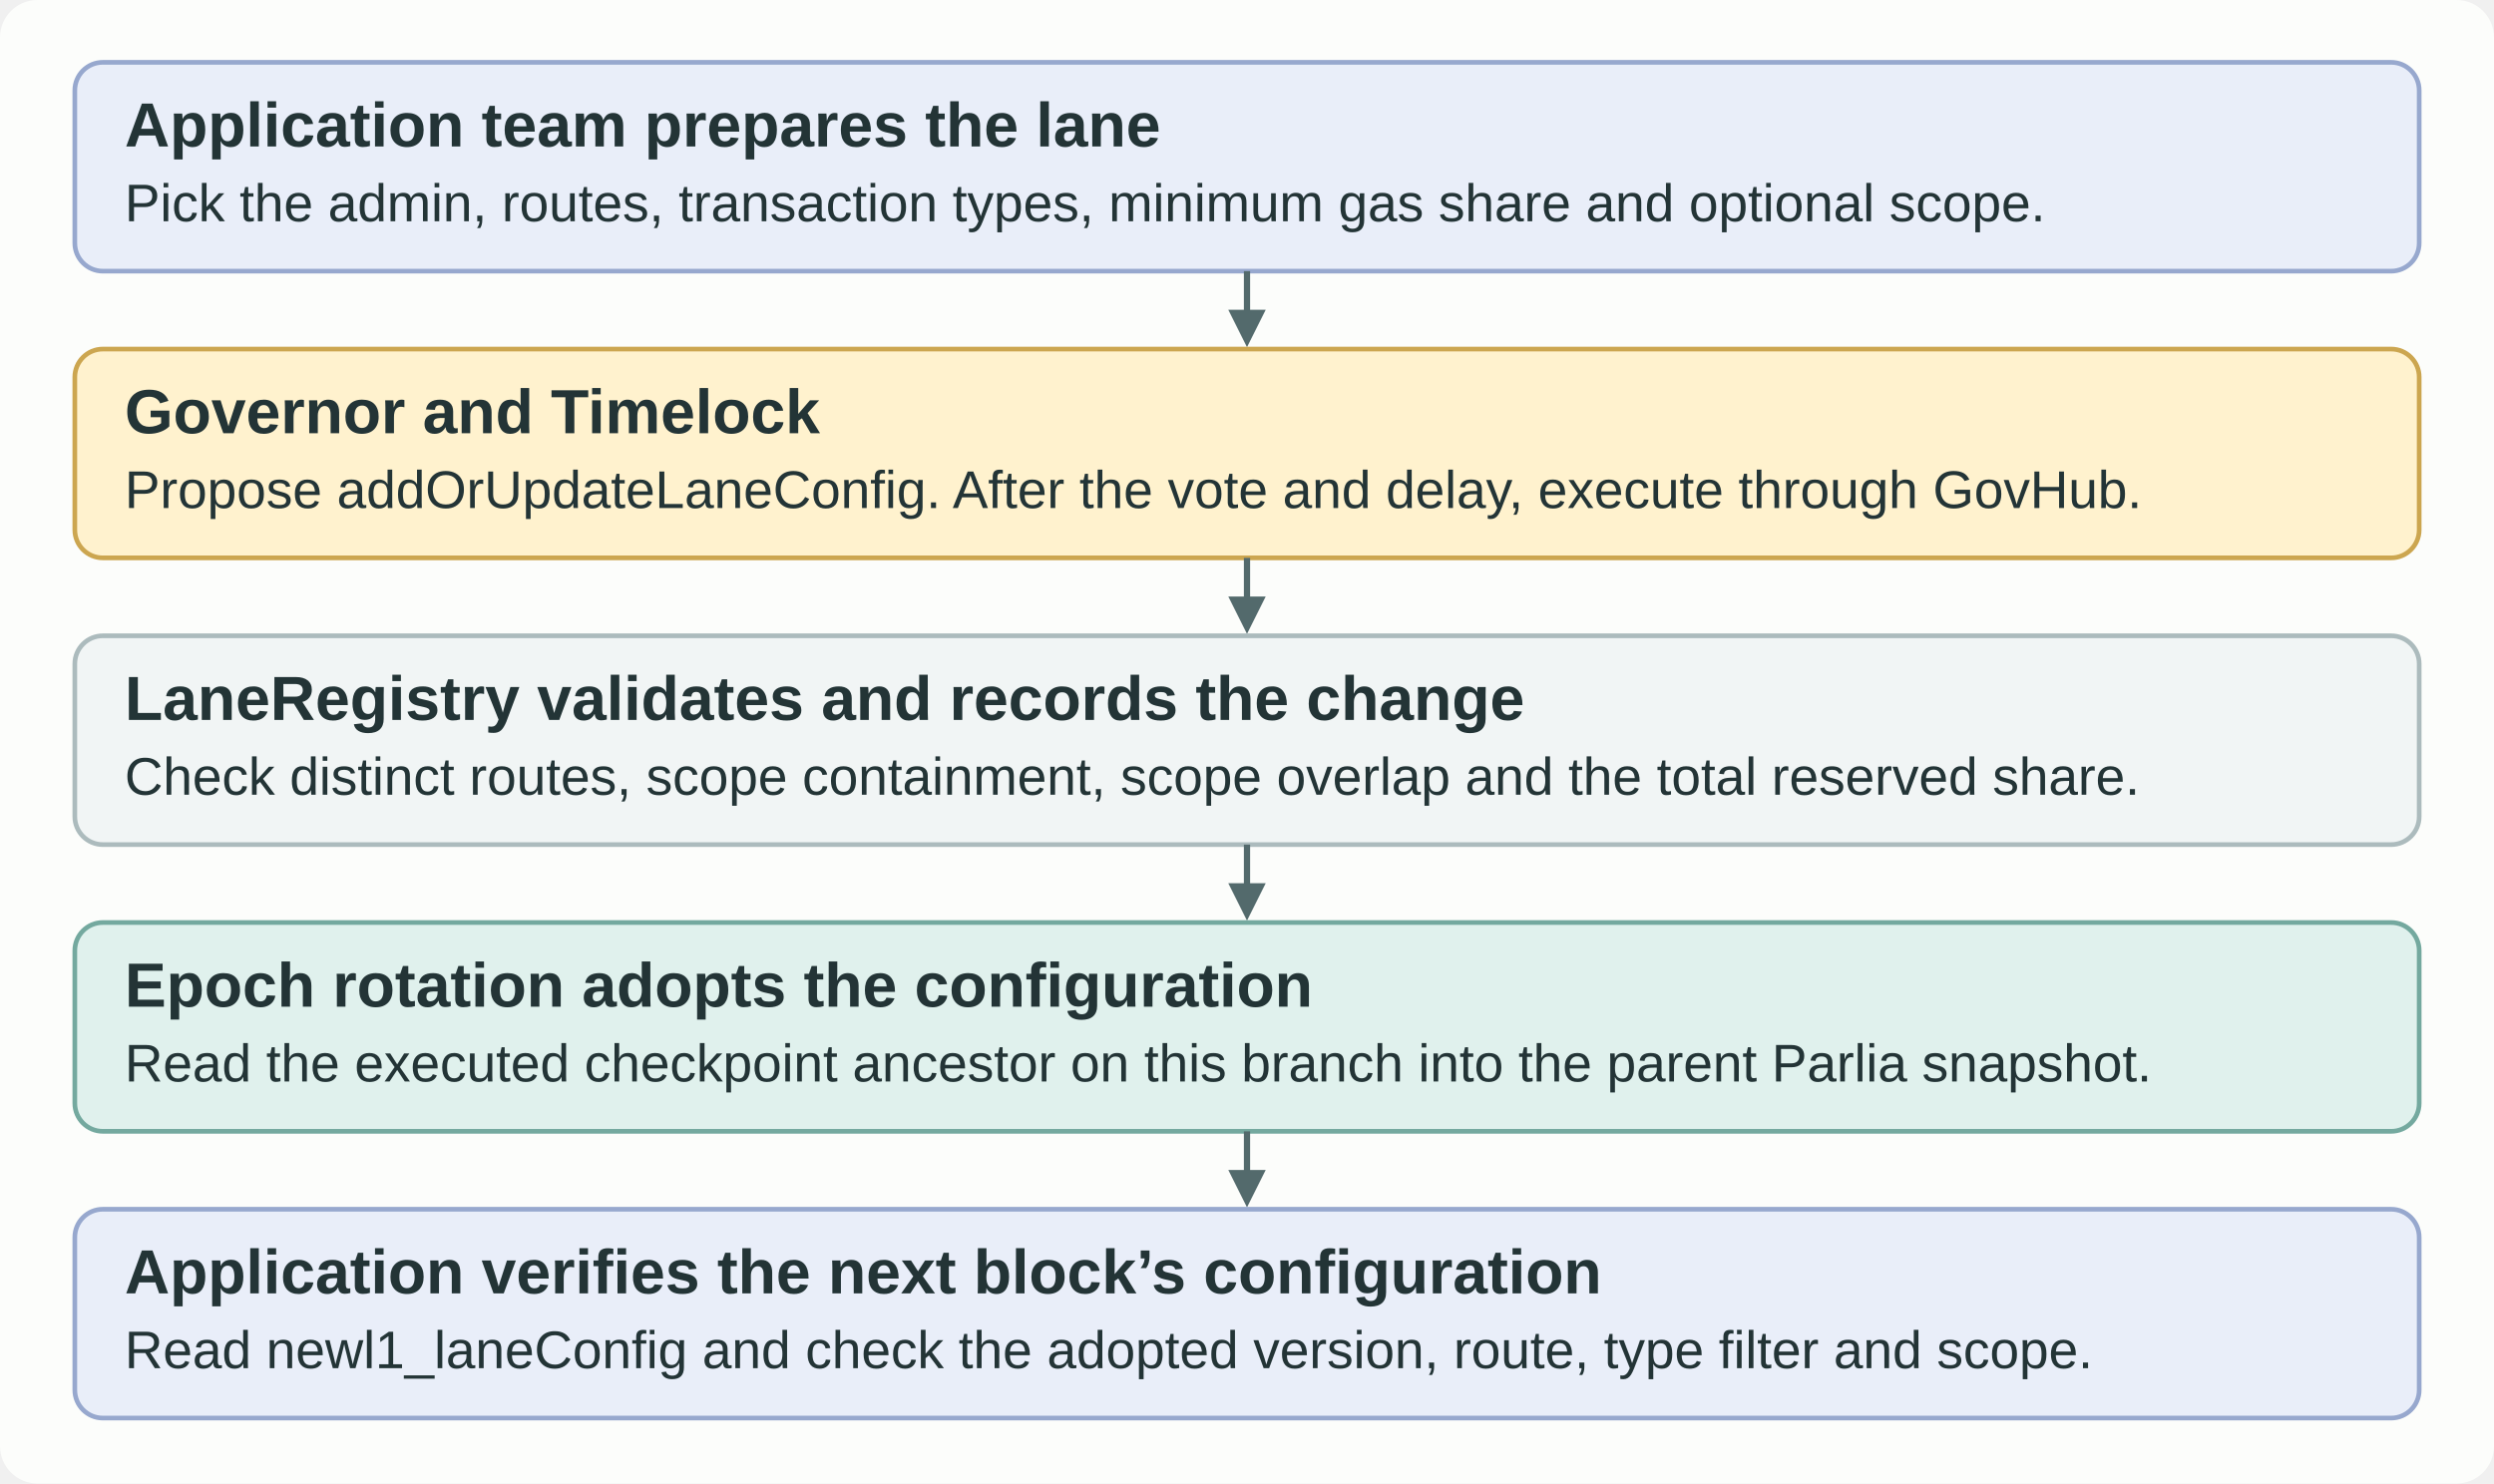
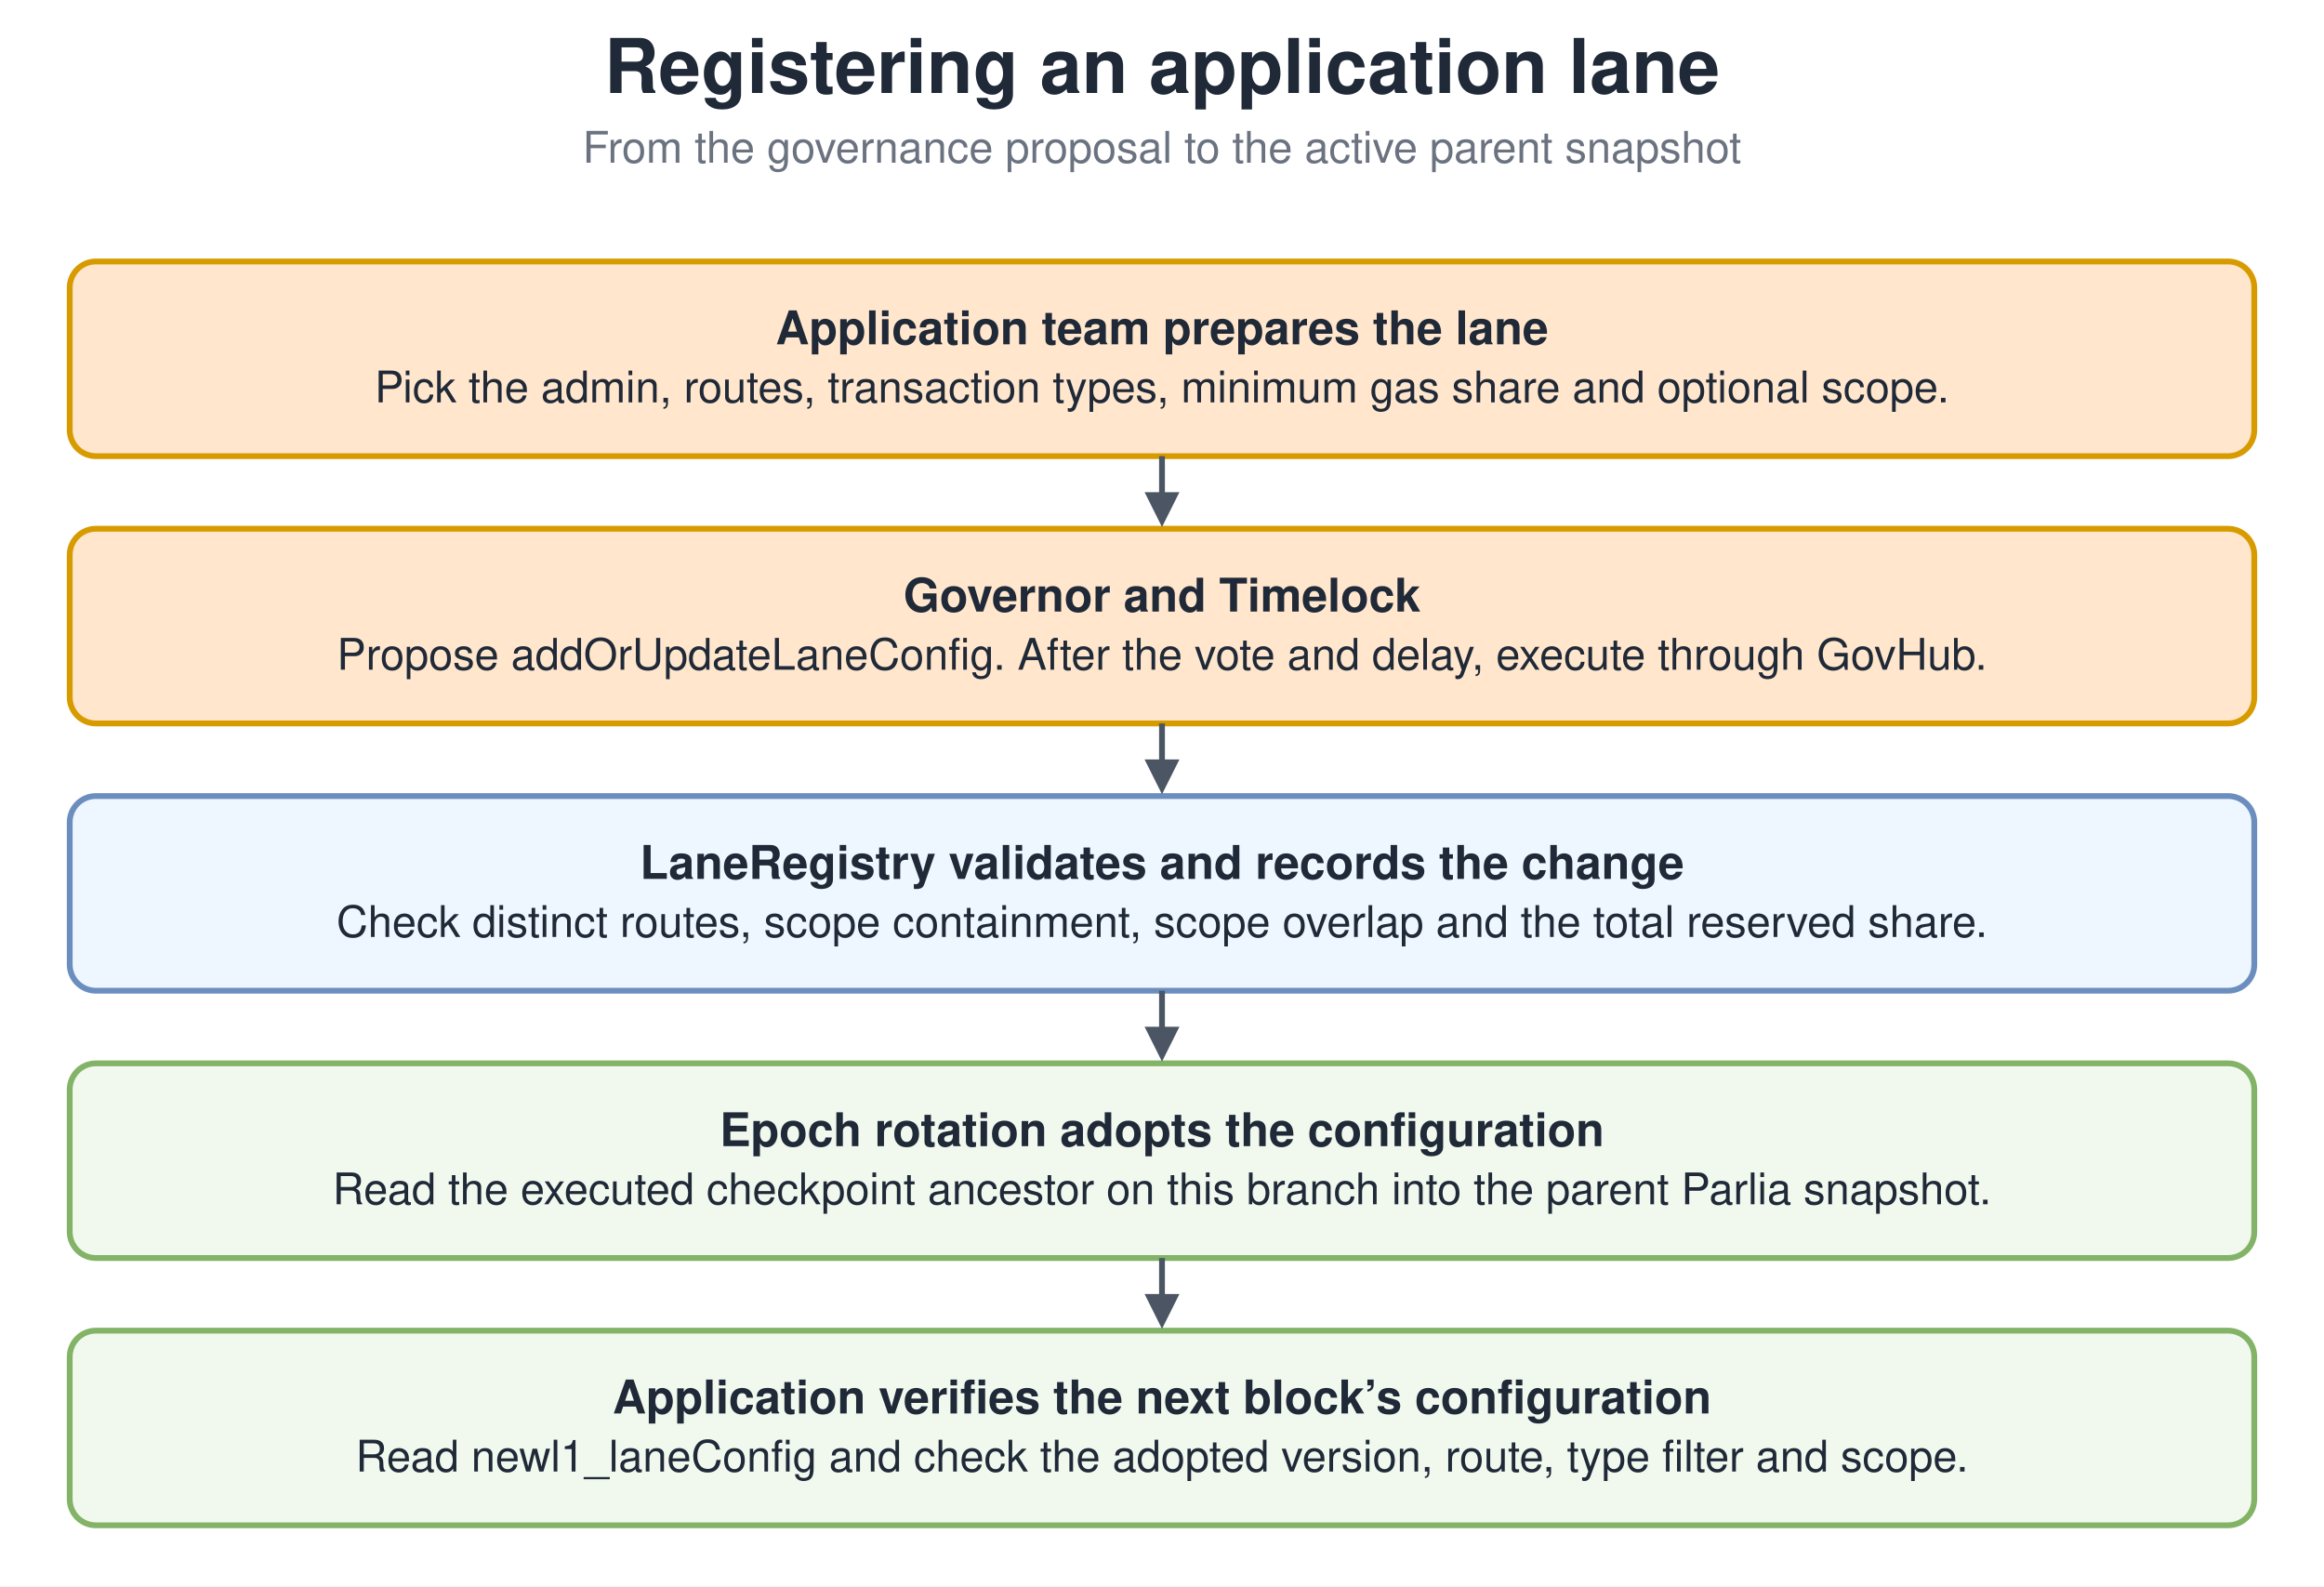
- <svg xmlns="http://www.w3.org/2000/svg" width="800" height="476" viewBox="0 0 800 476" role="img" aria-labelledby="title desc">
+ <svg xmlns="http://www.w3.org/2000/svg" width="800" height="546" viewBox="0 0 800 546" role="img" aria-labelledby="title desc">
+   <style>
+     text { font-family: Helvetica, Arial, sans-serif; fill: #1f2937; }
+     .title { font-size: 26px; font-weight: bold; }
+     .subtitle { font-size: 15px; fill: #6b7280; }
+     .label { font-size: 16px; font-weight: bold; }
+     .body { font-size: 15px; }
+     .caption { font-size: 15px; fill: #4b5563; }
+   </style>
  <defs>
    <marker id="arrow" viewBox="0 0 10 10" refX="8" refY="5" markerWidth="6" markerHeight="6" orient="auto">
-       <path d="M0 0L10 5L0 10Z" fill="#536a6c" />
+       <path d="M0 0 L10 5 L0 10 Z" fill="#4b5563" />
    </marker>
  </defs>
-   <rect width="800" height="476" rx="12" fill="#fcfdfb" />
-   <rect x="24" y="20" width="752" height="67" rx="9" fill="#E9EEF9" stroke="#97A8CE" stroke-width="1.5" />
-   <text x="40" y="47" fill="#233436" text-anchor="start" font-family="Arial, Helvetica, sans-serif" font-size="20" font-weight="700">Application team prepares the lane</text>
-   <text x="40" y="71" fill="#233436" text-anchor="start" font-family="Arial, Helvetica, sans-serif" font-size="17" font-weight="400">Pick the admin, routes, transaction types, minimum gas share and optional scope.</text>
-   <polyline points="400,87 400,109" stroke="#536a6c" stroke-width="2" fill="none" stroke-linejoin="round" marker-end="url(#arrow)" />
-   <rect x="24" y="112" width="752" height="67" rx="9" fill="#FFF2CE" stroke="#CCA650" stroke-width="1.5" />
-   <text x="40" y="139" fill="#233436" text-anchor="start" font-family="Arial, Helvetica, sans-serif" font-size="20" font-weight="700">Governor and Timelock</text>
-   <text x="40" y="163" fill="#233436" text-anchor="start" font-family="Arial, Helvetica, sans-serif" font-size="17" font-weight="400">Propose addOrUpdateLaneConfig. After the vote and delay, execute through GovHub.</text>
-   <polyline points="400,179 400,201" stroke="#536a6c" stroke-width="2" fill="none" stroke-linejoin="round" marker-end="url(#arrow)" />
-   <rect x="24" y="204" width="752" height="67" rx="9" fill="#F1F5F5" stroke="#ACBBBD" stroke-width="1.5" />
-   <text x="40" y="231" fill="#233436" text-anchor="start" font-family="Arial, Helvetica, sans-serif" font-size="20" font-weight="700">LaneRegistry validates and records the change</text>
-   <text x="40" y="255" fill="#233436" text-anchor="start" font-family="Arial, Helvetica, sans-serif" font-size="17" font-weight="400">Check distinct routes, scope containment, scope overlap and the total reserved share.</text>
-   <polyline points="400,271 400,293" stroke="#536a6c" stroke-width="2" fill="none" stroke-linejoin="round" marker-end="url(#arrow)" />
-   <rect x="24" y="296" width="752" height="67" rx="9" fill="#E0F1ED" stroke="#74A99F" stroke-width="1.5" />
-   <text x="40" y="323" fill="#233436" text-anchor="start" font-family="Arial, Helvetica, sans-serif" font-size="20" font-weight="700">Epoch rotation adopts the configuration</text>
-   <text x="40" y="347" fill="#233436" text-anchor="start" font-family="Arial, Helvetica, sans-serif" font-size="17" font-weight="400">Read the executed checkpoint ancestor on this branch into the parent Parlia snapshot.</text>
-   <polyline points="400,363 400,385" stroke="#536a6c" stroke-width="2" fill="none" stroke-linejoin="round" marker-end="url(#arrow)" />
-   <rect x="24" y="388" width="752" height="67" rx="9" fill="#E9EEF9" stroke="#97A8CE" stroke-width="1.5" />
-   <text x="40" y="415" fill="#233436" text-anchor="start" font-family="Arial, Helvetica, sans-serif" font-size="20" font-weight="700">Application verifies the next block’s configuration</text>
-   <text x="40" y="439" fill="#233436" text-anchor="start" font-family="Arial, Helvetica, sans-serif" font-size="17" font-weight="400">Read newl1_laneConfig and check the adopted version, route, type filter and scope.</text>
+   <rect width="800" height="546" fill="#ffffff" />
+   <text x="400" y="32" text-anchor="middle" class="title">Registering an application lane</text>
+   <text x="400" y="56" text-anchor="middle" class="subtitle">From the governance proposal to the active parent snapshot</text>
+   <g transform="translate(0 70)">
+     <rect x="24" y="20" width="752" height="67" rx="9" fill="#ffe6cc" stroke="#d79b00" stroke-width="2" />
+     <text x="400.0" y="48.5" text-anchor="middle" class="label">Application team prepares the lane</text>
+     <text x="400.0" y="68.5" text-anchor="middle" class="body">Pick the admin, routes, transaction types, minimum gas share and optional scope.</text>
+     <rect x="24" y="112" width="752" height="67" rx="9" fill="#ffe6cc" stroke="#d79b00" stroke-width="2" />
+     <text x="400.0" y="140.5" text-anchor="middle" class="label">Governor and Timelock</text>
+     <text x="400.0" y="160.5" text-anchor="middle" class="body">Propose addOrUpdateLaneConfig. After the vote and delay, execute through GovHub.</text>
+     <rect x="24" y="204" width="752" height="67" rx="9" fill="#eef6ff" stroke="#6c8ebf" stroke-width="2" />
+     <text x="400.0" y="232.5" text-anchor="middle" class="label">LaneRegistry validates and records the change</text>
+     <text x="400.0" y="252.5" text-anchor="middle" class="body">Check distinct routes, scope containment, scope overlap and the total reserved share.</text>
+     <rect x="24" y="296" width="752" height="67" rx="9" fill="#f1f8ee" stroke="#82b366" stroke-width="2" />
+     <text x="400.0" y="324.5" text-anchor="middle" class="label">Epoch rotation adopts the configuration</text>
+     <text x="400.0" y="344.5" text-anchor="middle" class="body">Read the executed checkpoint ancestor on this branch into the parent Parlia snapshot.</text>
+     <rect x="24" y="388" width="752" height="67" rx="9" fill="#f1f8ee" stroke="#82b366" stroke-width="2" />
+     <text x="400.0" y="416.5" text-anchor="middle" class="label">Application verifies the next block’s configuration</text>
+     <text x="400.0" y="436.5" text-anchor="middle" class="body">Read newl1_laneConfig and check the adopted version, route, type filter and scope.</text>
+     <polyline points="400,87 400,109" stroke="#4b5563" stroke-width="2" fill="none" stroke-linejoin="round" marker-end="url(#arrow)" />
+     <polyline points="400,179 400,201" stroke="#4b5563" stroke-width="2" fill="none" stroke-linejoin="round" marker-end="url(#arrow)" />
+     <polyline points="400,271 400,293" stroke="#4b5563" stroke-width="2" fill="none" stroke-linejoin="round" marker-end="url(#arrow)" />
+     <polyline points="400,363 400,385" stroke="#4b5563" stroke-width="2" fill="none" stroke-linejoin="round" marker-end="url(#arrow)" />
+   </g>
</svg>
